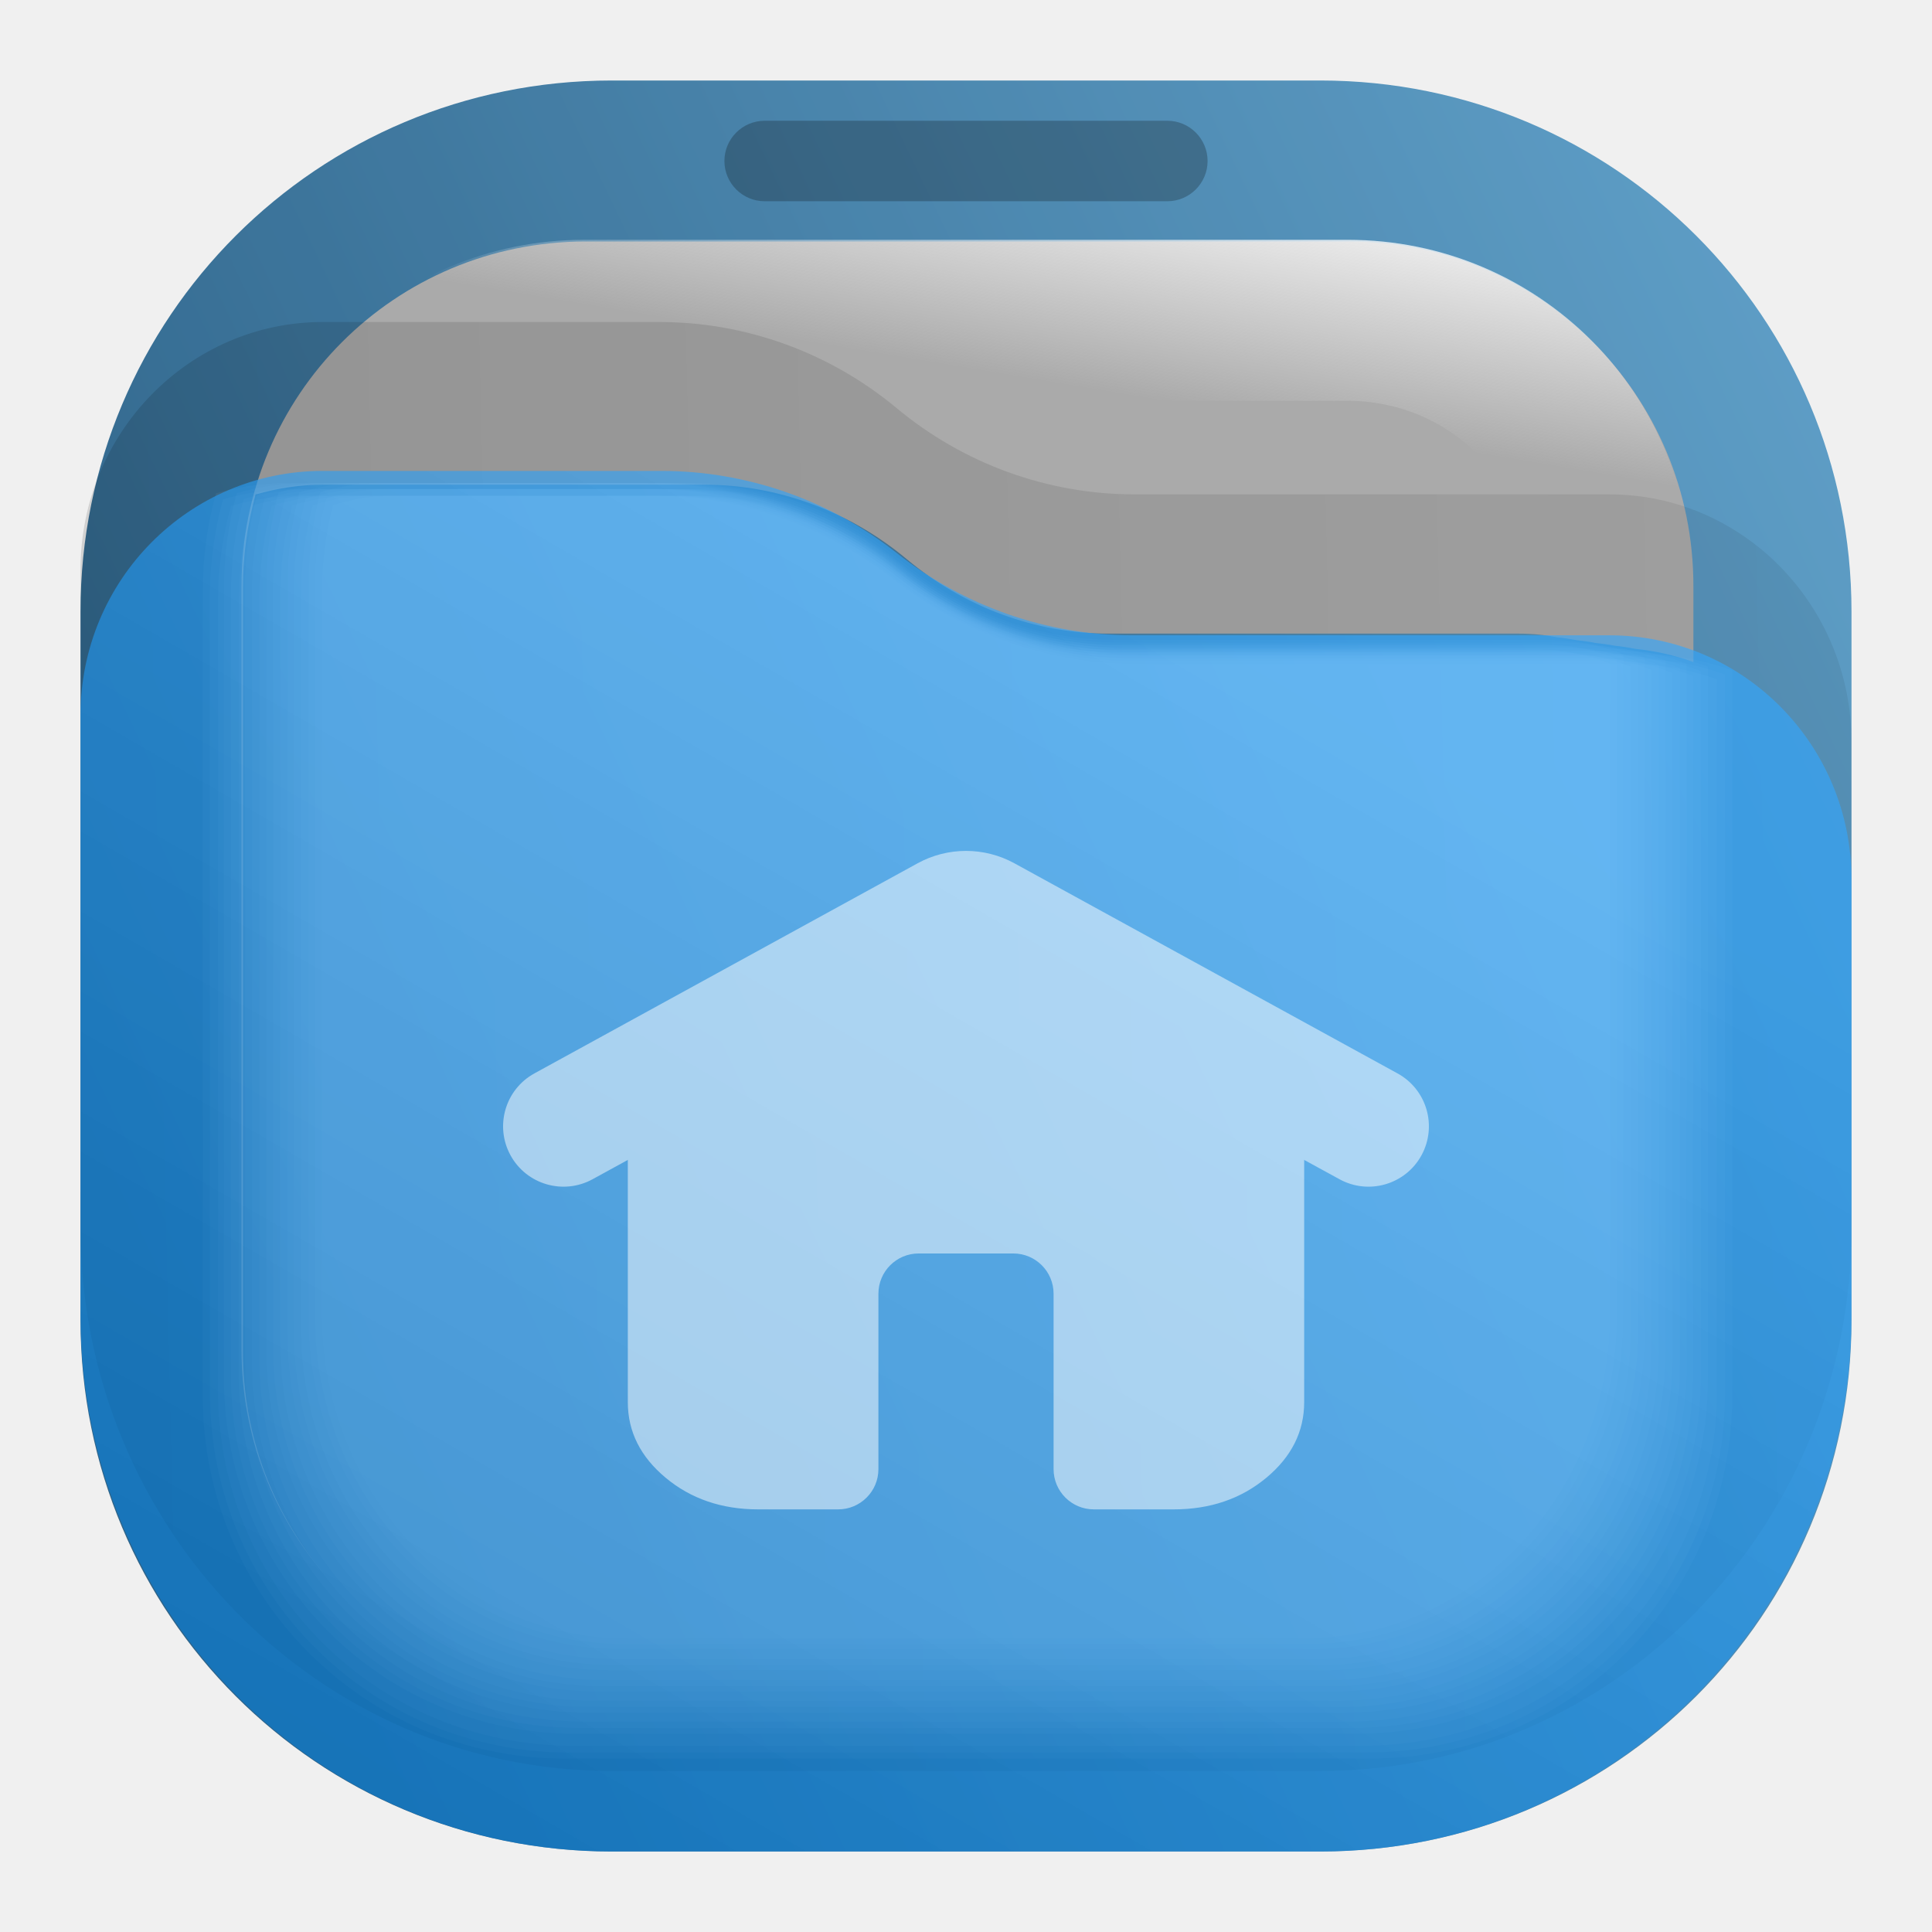
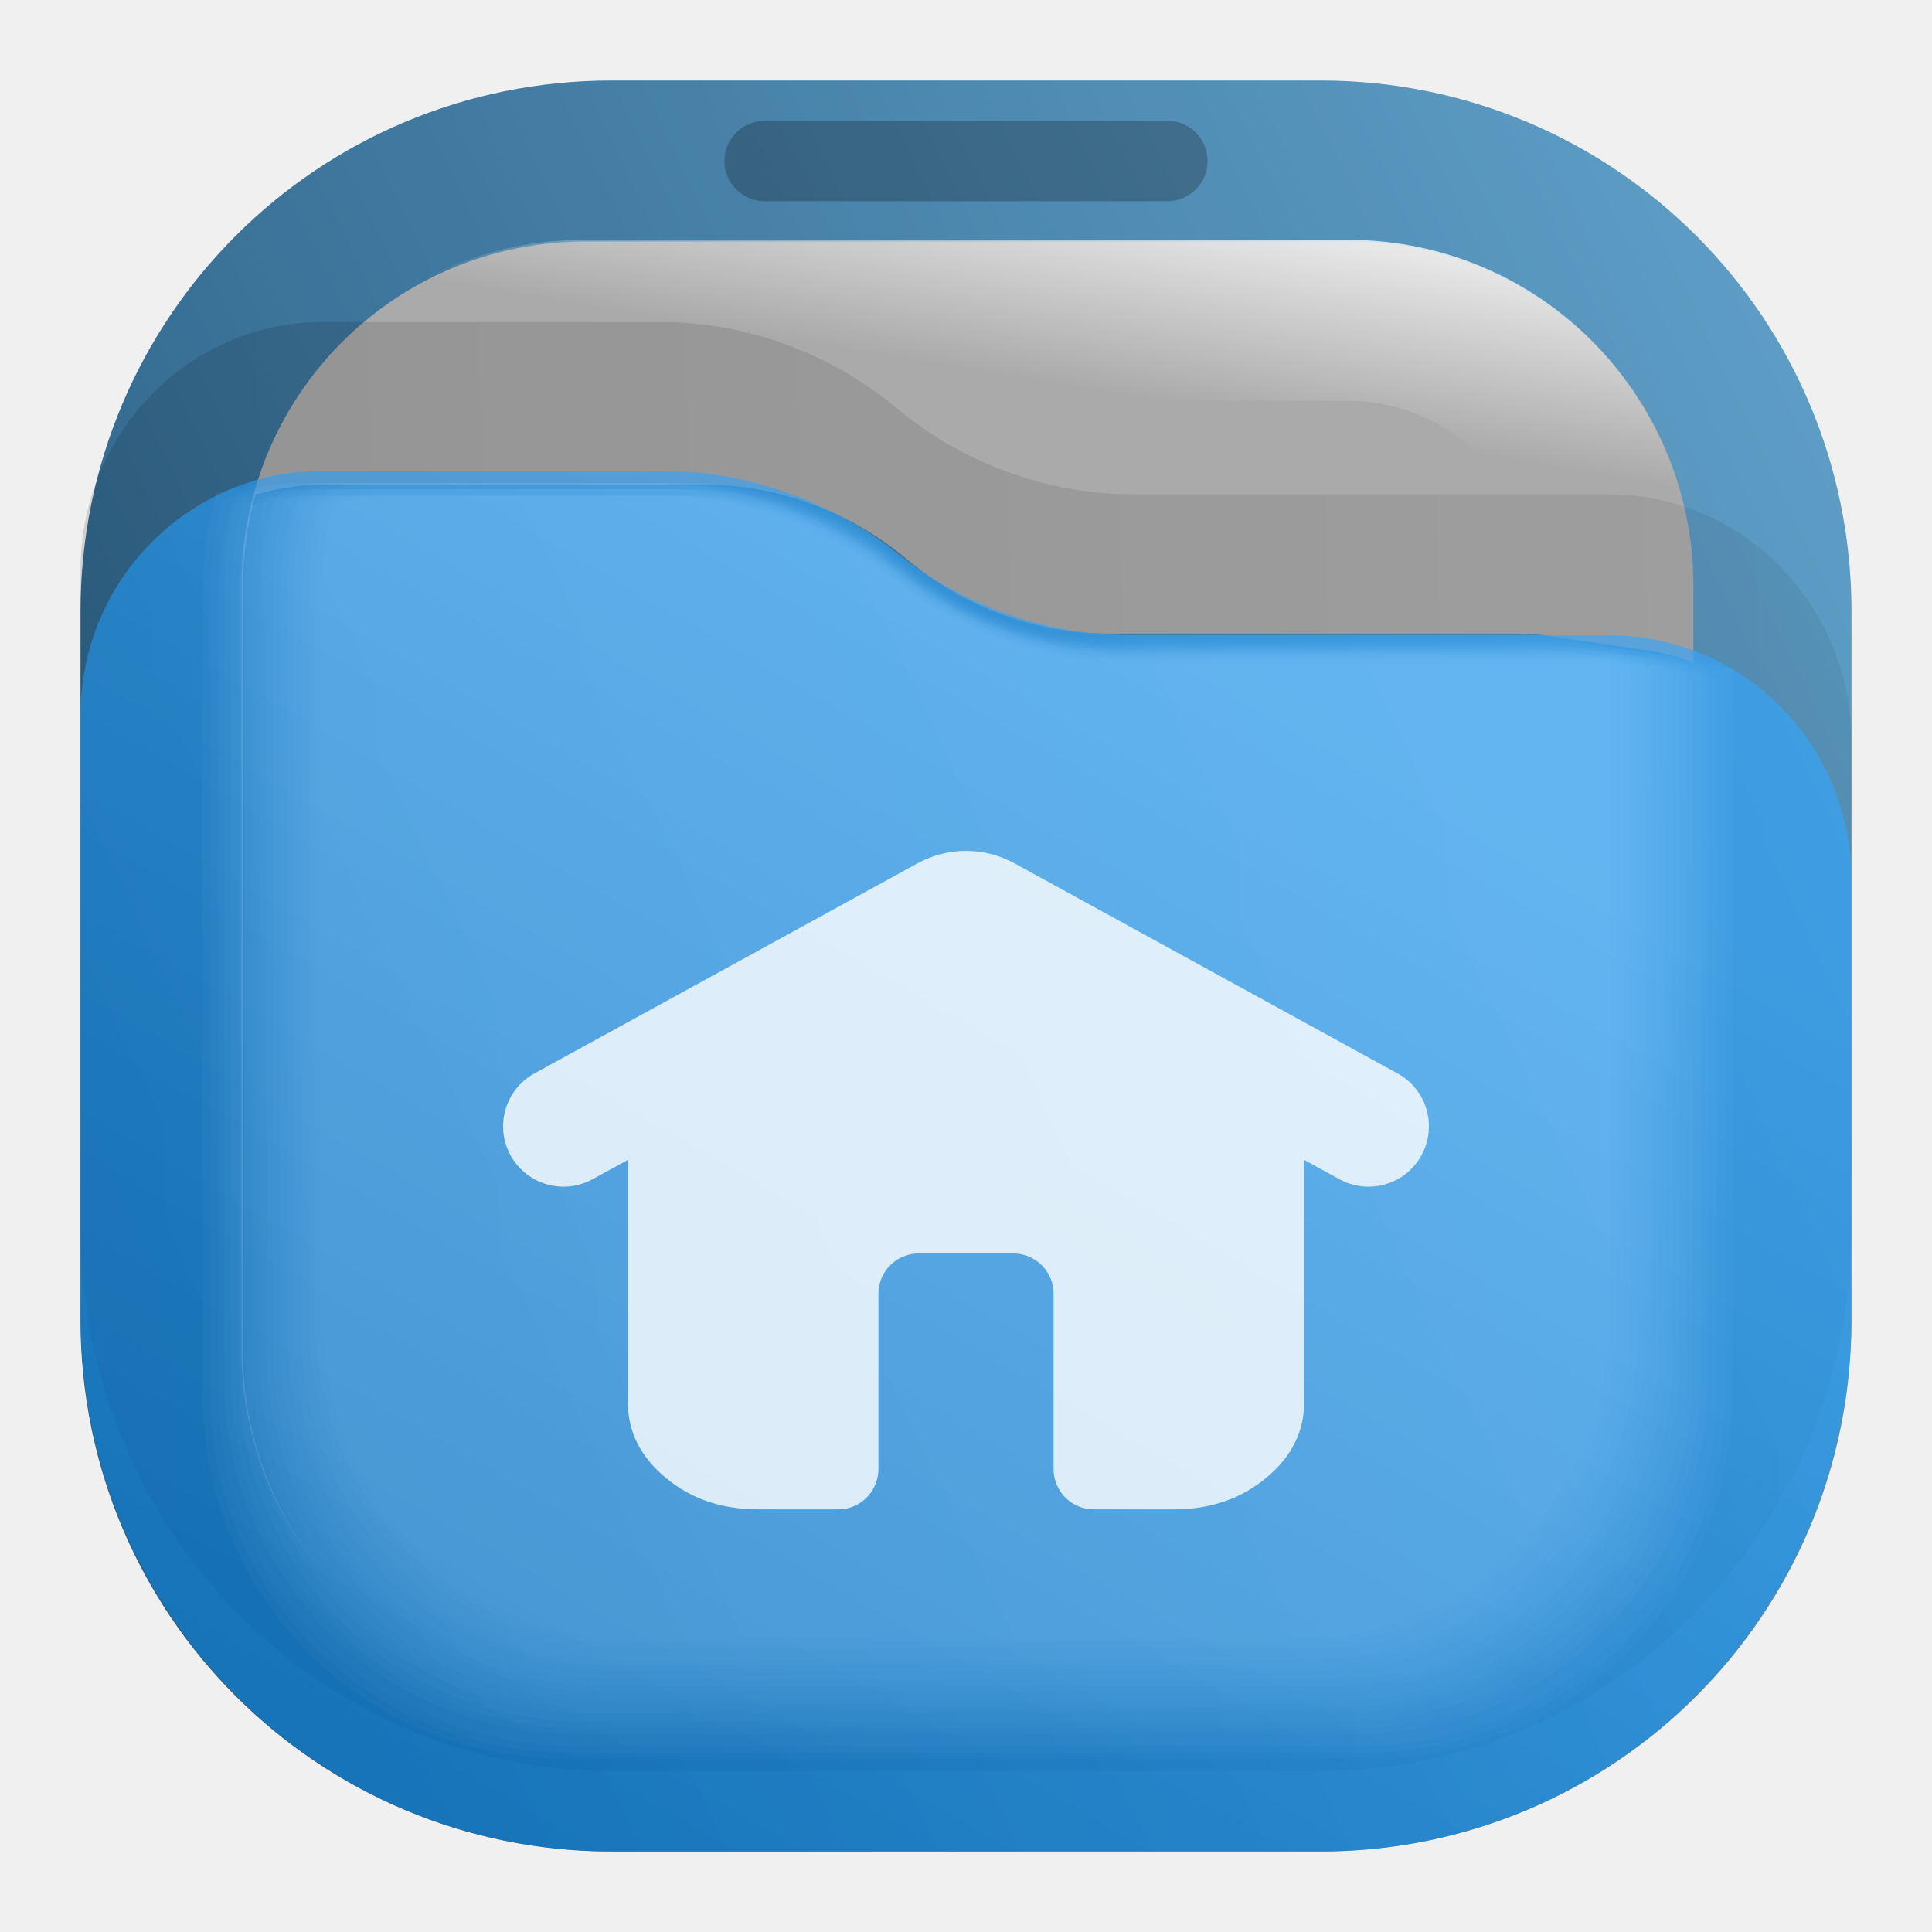
<svg xmlns="http://www.w3.org/2000/svg" width="24" height="24" viewBox="0 0 24 24" fill="none">
  <path opacity="0.812" d="M7.6 1C3.944 1 1 3.942 1 7.598V16.4C1 20.056 3.944 23 7.6 23H16.4C20.056 23 23 20.056 23 16.4V7.598C23 3.942 20.056 1 16.4 1H12H7.6Z" fill="url(#paint0_linear_126_264)" />
  <path fill-rule="evenodd" clip-rule="evenodd" d="M7.278 3H16.758C19.131 3 21.036 4.905 21.036 7.28V8.224C20.809 8.142 20.568 8.086 20.319 8.061C20.233 8.044 20.145 8.03 20.057 8.021C19.979 8.006 19.899 7.995 19.819 7.987C19.741 7.971 19.662 7.96 19.582 7.952C19.504 7.937 19.424 7.925 19.344 7.917C19.191 7.887 19.032 7.871 18.871 7.871H13.776C12.866 7.871 11.979 7.543 11.264 6.946C10.549 6.349 9.662 6.021 8.752 6.021H8.647H8.542H8.436H8.331H8.236H5.134H4.912H4.69H4.468H4.246H4.026C3.73 6.021 3.445 6.064 3.175 6.143C3.073 6.511 3.018 6.899 3.018 7.301V16.784C3.018 17.848 3.401 18.818 4.037 19.565C3.39 18.816 3 17.837 3 16.763V7.28C3 4.905 4.905 3 7.278 3Z" fill="#AAAAAA" />
  <path fill-rule="evenodd" clip-rule="evenodd" d="M16.74 4.979H7.26C5.992 4.979 4.982 5.988 4.982 7.258V16.741C4.982 18.012 5.992 19.021 7.26 19.021H16.74C18.008 19.021 19.018 18.012 19.018 16.741V7.258C19.018 5.988 18.008 4.979 16.74 4.979ZM16.74 2.979H7.26C4.887 2.979 2.982 4.884 2.982 7.258V16.741C2.982 19.116 4.887 21.021 7.26 21.021H16.74C19.113 21.021 21.018 19.116 21.018 16.741V7.258C21.018 4.884 19.113 2.979 16.74 2.979Z" fill="url(#paint1_linear_126_264)" />
  <path opacity="0.15" d="M1 7.079C1 5.38 2.349 4 4.011 4H8.188C9.265 4 10.307 4.378 11.14 5.071C11.973 5.763 13.016 6.141 14.088 6.141H19.989C21.651 6.141 23 7.521 23 9.22V15.251C23 18.979 20.047 22 16.401 22H7.599C3.953 22 1 18.979 1 15.251V7.079Z" fill="url(#paint2_linear_126_264)" />
  <path d="M21.518 8.328V17.338C21.518 19.839 19.512 21.846 17.011 21.846H7.025C4.525 21.846 2.518 19.839 2.518 17.338V7.348C2.518 6.925 2.576 6.516 2.683 6.129C2.967 6.045 3.268 6 3.58 6H8.015C9.13 6 10.217 6.378 11.094 7.066C11.971 7.754 13.058 8.132 14.172 8.132H20.418C20.805 8.132 21.175 8.201 21.518 8.328Z" fill="white" fill-opacity="0.05" />
  <path d="M21.216 8.283V17.117C21.216 19.57 19.27 21.538 16.844 21.538H7.154C4.728 21.538 2.782 19.57 2.782 17.117V7.322C2.782 6.907 2.837 6.506 2.941 6.126C3.217 6.044 3.509 6 3.812 6H8.115C9.197 6 10.251 6.37 11.102 7.045C11.953 7.72 13.008 8.091 14.089 8.091H20.149C20.525 8.091 20.884 8.158 21.216 8.283Z" fill="white" fill-opacity="0.05" />
  <path d="M20.953 8.244V16.929C20.953 19.34 19.062 21.275 16.705 21.275H7.293C4.936 21.275 3.045 19.34 3.045 16.929V7.299C3.045 6.892 3.099 6.498 3.2 6.124C3.468 6.043 3.752 6 4.046 6H8.226C9.277 6 10.301 6.364 11.128 7.028C11.954 7.691 12.979 8.055 14.03 8.055H19.916C20.281 8.055 20.63 8.122 20.953 8.244Z" fill="white" fill-opacity="0.05" />
  <path d="M20.69 8.205V16.741C20.69 19.11 18.854 21.011 16.567 21.011H7.431C5.144 21.011 3.308 19.11 3.308 16.741V7.277C3.308 6.876 3.361 6.489 3.459 6.122C3.719 6.043 3.995 6 4.279 6H8.337C9.357 6 10.351 6.358 11.153 7.01C11.956 7.662 12.95 8.02 13.97 8.02H19.684C20.037 8.02 20.376 8.085 20.69 8.205Z" fill="white" fill-opacity="0.05" />
  <path d="M20.427 8.167V16.552C20.427 18.88 18.646 20.748 16.428 20.748H7.57C5.352 20.748 3.572 18.88 3.572 16.552V7.255C3.572 6.861 3.623 6.48 3.718 6.12C3.97 6.042 4.237 6 4.513 6H8.448C9.437 6 10.401 6.351 11.179 6.992C11.957 7.633 12.921 7.984 13.91 7.984H19.451C19.794 7.984 20.122 8.049 20.427 8.167Z" fill="white" fill-opacity="0.05" />
  <path d="M20.163 8.128V16.364C20.163 18.65 18.439 20.485 16.29 20.485H7.708C5.559 20.485 3.835 18.65 3.835 16.364V7.232C3.835 6.846 3.884 6.472 3.977 6.118C4.221 6.041 4.48 6 4.747 6H8.559C9.517 6 10.451 6.345 11.205 6.974C11.958 7.604 12.892 7.949 13.85 7.949H19.218C19.55 7.949 19.869 8.012 20.163 8.128Z" fill="white" fill-opacity="0.05" />
  <path d="M21.428 8.381V17.305C21.428 19.783 19.441 21.771 16.964 21.771H7.072C4.596 21.771 2.608 19.783 2.608 17.305V7.41C2.608 6.991 2.665 6.586 2.771 6.203C3.053 6.12 3.351 6.075 3.66 6.075H8.053C9.157 6.075 10.234 6.449 11.102 7.131C11.971 7.813 13.048 8.187 14.152 8.187H20.339C20.722 8.187 21.089 8.255 21.428 8.381Z" fill="white" fill-opacity="0.05" />
  <path d="M21.129 8.336V17.087C21.129 19.516 19.201 21.466 16.798 21.466H7.2C4.797 21.466 2.869 19.516 2.869 17.087V7.384C2.869 6.973 2.924 6.576 3.027 6.2C3.301 6.119 3.59 6.075 3.889 6.075H8.152C9.223 6.075 10.268 6.442 11.111 7.11C11.954 7.779 12.998 8.146 14.07 8.146H20.072C20.444 8.146 20.8 8.213 21.129 8.336Z" fill="white" fill-opacity="0.05" />
  <path d="M20.869 8.298V16.901C20.869 19.289 18.995 21.205 16.661 21.205H7.337C5.003 21.205 3.13 19.289 3.13 16.901V7.362C3.13 6.958 3.183 6.568 3.284 6.198C3.549 6.118 3.83 6.075 4.121 6.075H8.262C9.303 6.075 10.317 6.436 11.136 7.093C11.955 7.75 12.97 8.111 14.011 8.111H19.842C20.203 8.111 20.549 8.177 20.869 8.298Z" fill="white" fill-opacity="0.05" />
  <path d="M20.608 8.26V16.714C20.608 19.061 18.789 20.944 16.524 20.944H7.475C5.209 20.944 3.391 19.061 3.391 16.714V7.34C3.391 6.943 3.443 6.559 3.54 6.196C3.798 6.117 4.071 6.075 4.353 6.075H8.372C9.382 6.075 10.367 6.429 11.162 7.075C11.956 7.721 12.941 8.076 13.951 8.076H19.611C19.961 8.076 20.297 8.141 20.608 8.26Z" fill="white" fill-opacity="0.05" />
  <path d="M20.347 8.221V16.527C20.347 18.833 18.584 20.683 16.387 20.683H7.612C5.415 20.683 3.652 18.833 3.652 16.527V7.318C3.652 6.928 3.702 6.551 3.796 6.194C4.046 6.116 4.311 6.075 4.584 6.075H8.482C9.461 6.075 10.416 6.423 11.187 7.058C11.957 7.692 12.913 8.04 13.892 8.04H19.38C19.72 8.04 20.046 8.104 20.347 8.221Z" fill="white" fill-opacity="0.05" />
  <path d="M20.086 8.183V16.341C20.086 18.605 18.378 20.422 16.25 20.422H7.749C5.621 20.422 3.912 18.605 3.912 16.341V7.296C3.912 6.913 3.961 6.542 4.053 6.192C4.295 6.116 4.551 6.075 4.816 6.075H8.592C9.541 6.075 10.466 6.417 11.212 7.04C11.959 7.664 12.884 8.005 13.833 8.005H19.15C19.479 8.005 19.794 8.068 20.086 8.183Z" fill="white" fill-opacity="0.05" />
  <path d="M21.328 8.44V17.27C21.328 19.721 19.362 21.688 16.912 21.688H7.125C4.675 21.688 2.708 19.721 2.708 17.27V7.479C2.708 7.065 2.764 6.664 2.87 6.285C3.148 6.202 3.443 6.158 3.749 6.158H8.095C9.188 6.158 10.253 6.528 11.112 7.203C11.972 7.878 13.037 8.248 14.129 8.248H20.25C20.629 8.248 20.992 8.316 21.328 8.44Z" fill="white" fill-opacity="0.05" />
  <path d="M21.033 8.396V17.053C21.033 19.457 19.125 21.386 16.747 21.386H7.252C4.874 21.386 2.966 19.457 2.966 17.053V7.454C2.966 7.047 3.021 6.654 3.123 6.282C3.393 6.202 3.68 6.158 3.976 6.158H8.193C9.253 6.158 10.287 6.521 11.12 7.183C11.954 7.844 12.988 8.207 14.048 8.207H19.987C20.354 8.207 20.707 8.274 21.033 8.396Z" fill="white" fill-opacity="0.05" />
  <path d="M20.774 8.358V16.869C20.774 19.232 18.921 21.128 16.612 21.128H7.387C5.078 21.128 3.224 19.232 3.224 16.869V7.432C3.224 7.032 3.277 6.646 3.377 6.28C3.639 6.201 3.917 6.158 4.205 6.158H8.302C9.331 6.158 10.335 6.515 11.146 7.165C11.956 7.816 12.96 8.172 13.989 8.172H19.759C20.116 8.172 20.458 8.238 20.774 8.358Z" fill="white" fill-opacity="0.05" />
  <path d="M20.516 8.32V16.684C20.516 19.006 18.718 20.87 16.476 20.87H7.523C5.281 20.87 3.482 19.006 3.482 16.684V7.41C3.482 7.017 3.534 6.638 3.63 6.278C3.885 6.2 4.155 6.158 4.434 6.158H8.41C9.41 6.158 10.384 6.509 11.171 7.148C11.957 7.787 12.931 8.138 13.931 8.138H19.53C19.877 8.138 20.209 8.202 20.516 8.32Z" fill="white" fill-opacity="0.05" />
  <path d="M20.258 8.282V16.5C20.258 18.781 18.514 20.611 16.34 20.611H7.659C5.485 20.611 3.741 18.781 3.741 16.5V7.388C3.741 7.002 3.79 6.629 3.884 6.276C4.131 6.199 4.393 6.158 4.663 6.158H8.519C9.488 6.158 10.433 6.503 11.196 7.131C11.958 7.759 12.903 8.103 13.872 8.103H19.302C19.638 8.103 19.96 8.166 20.258 8.282Z" fill="white" fill-opacity="0.05" />
  <path d="M20 8.244V16.315C20 18.555 18.31 20.353 16.205 20.353H7.794C5.689 20.353 3.999 18.555 3.999 16.315V7.366C3.999 6.987 4.047 6.621 4.137 6.274C4.377 6.199 4.63 6.158 4.893 6.158H8.628C9.567 6.158 10.482 6.497 11.221 7.113C11.959 7.73 12.875 8.068 13.814 8.068H19.074C19.4 8.068 19.712 8.13 20 8.244Z" fill="white" fill-opacity="0.05" />
  <path opacity="0.625" d="M23 10.926C23 9.25 21.653 7.892 19.992 7.892H14.063C13.005 7.892 11.973 7.53 11.141 6.871C10.308 6.212 9.276 5.85 8.218 5.85H4.008C2.347 5.85 1 7.209 1 8.884V16.342C1 20.03 3.944 23 7.6 23H16.4C20.055 23 22.997 20.033 23 16.347V10.926Z" fill="url(#paint3_linear_126_264)" />
  <path opacity="0.237" d="M14.5 1.5H9.5C9.223 1.5 8.999 1.724 8.999 2C8.999 2.276 9.223 2.5 9.5 2.5H14.5C14.777 2.5 15.001 2.276 15.001 2C15.001 1.724 14.777 1.5 14.5 1.5Z" fill="black" />
-   <path opacity="0.5" d="M16.201 14.409L16.64 14.649C17.003 14.848 17.459 14.715 17.658 14.352C17.857 13.988 17.724 13.533 17.36 13.334L12.601 10.724C12.227 10.519 11.773 10.519 11.399 10.724L6.639 13.334C6.276 13.533 6.143 13.988 6.342 14.352C6.541 14.715 6.997 14.848 7.361 14.649L7.799 14.409V17.418C7.799 17.783 7.956 18.097 8.27 18.358C8.583 18.619 8.967 18.75 9.419 18.75H10.412C10.688 18.75 10.912 18.526 10.912 18.25V16.071C10.912 15.795 11.136 15.571 11.412 15.571H12.588C12.864 15.571 13.088 15.795 13.088 16.071V18.25C13.088 18.526 13.312 18.75 13.588 18.75H14.581C15.033 18.75 15.416 18.619 15.73 18.358C16.044 18.097 16.201 17.783 16.201 17.418V14.409Z" fill="white" />
+   <path opacity="0.8" d="M16.201 14.409L16.64 14.649C17.003 14.848 17.459 14.715 17.658 14.352C17.857 13.988 17.724 13.533 17.36 13.334L12.601 10.724C12.227 10.519 11.773 10.519 11.399 10.724L6.639 13.334C6.276 13.533 6.143 13.988 6.342 14.352C6.541 14.715 6.997 14.848 7.361 14.649L7.799 14.409V17.418C7.799 17.783 7.956 18.097 8.27 18.358C8.583 18.619 8.967 18.75 9.419 18.75H10.412C10.688 18.75 10.912 18.526 10.912 18.25V16.071C10.912 15.795 11.136 15.571 11.412 15.571H12.588C12.864 15.571 13.088 15.795 13.088 16.071V18.25C13.088 18.526 13.312 18.75 13.588 18.75H14.581C15.033 18.75 15.416 18.619 15.73 18.358C16.044 18.097 16.201 17.783 16.201 17.418V14.409Z" fill="white" />
  <defs>
    <linearGradient id="paint0_linear_126_264" x1="23" y1="1" x2="-0.003" y2="11.994" gradientUnits="userSpaceOnUse">
      <stop stop-color="#4190C2" />
      <stop offset="1" stop-color="#014270" />
    </linearGradient>
    <linearGradient id="paint1_linear_126_264" x1="21" y1="3" x2="20.5" y2="6" gradientUnits="userSpaceOnUse">
      <stop stop-color="#FAFAFA" />
      <stop offset="1" stop-color="#FAFAFA" stop-opacity="0" />
    </linearGradient>
    <linearGradient id="paint2_linear_126_264" x1="23" y1="8.603" x2="1.011" y2="9.112" gradientUnits="userSpaceOnUse">
      <stop stop-opacity="0.438" />
      <stop offset="1" stop-opacity="0.875" />
    </linearGradient>
    <linearGradient id="paint3_linear_126_264" x1="1" y1="23" x2="11.124" y2="5.494" gradientUnits="userSpaceOnUse">
      <stop stop-color="#0378D0" />
      <stop offset="1" stop-color="#32A7FF" />
    </linearGradient>
  </defs>
</svg>
